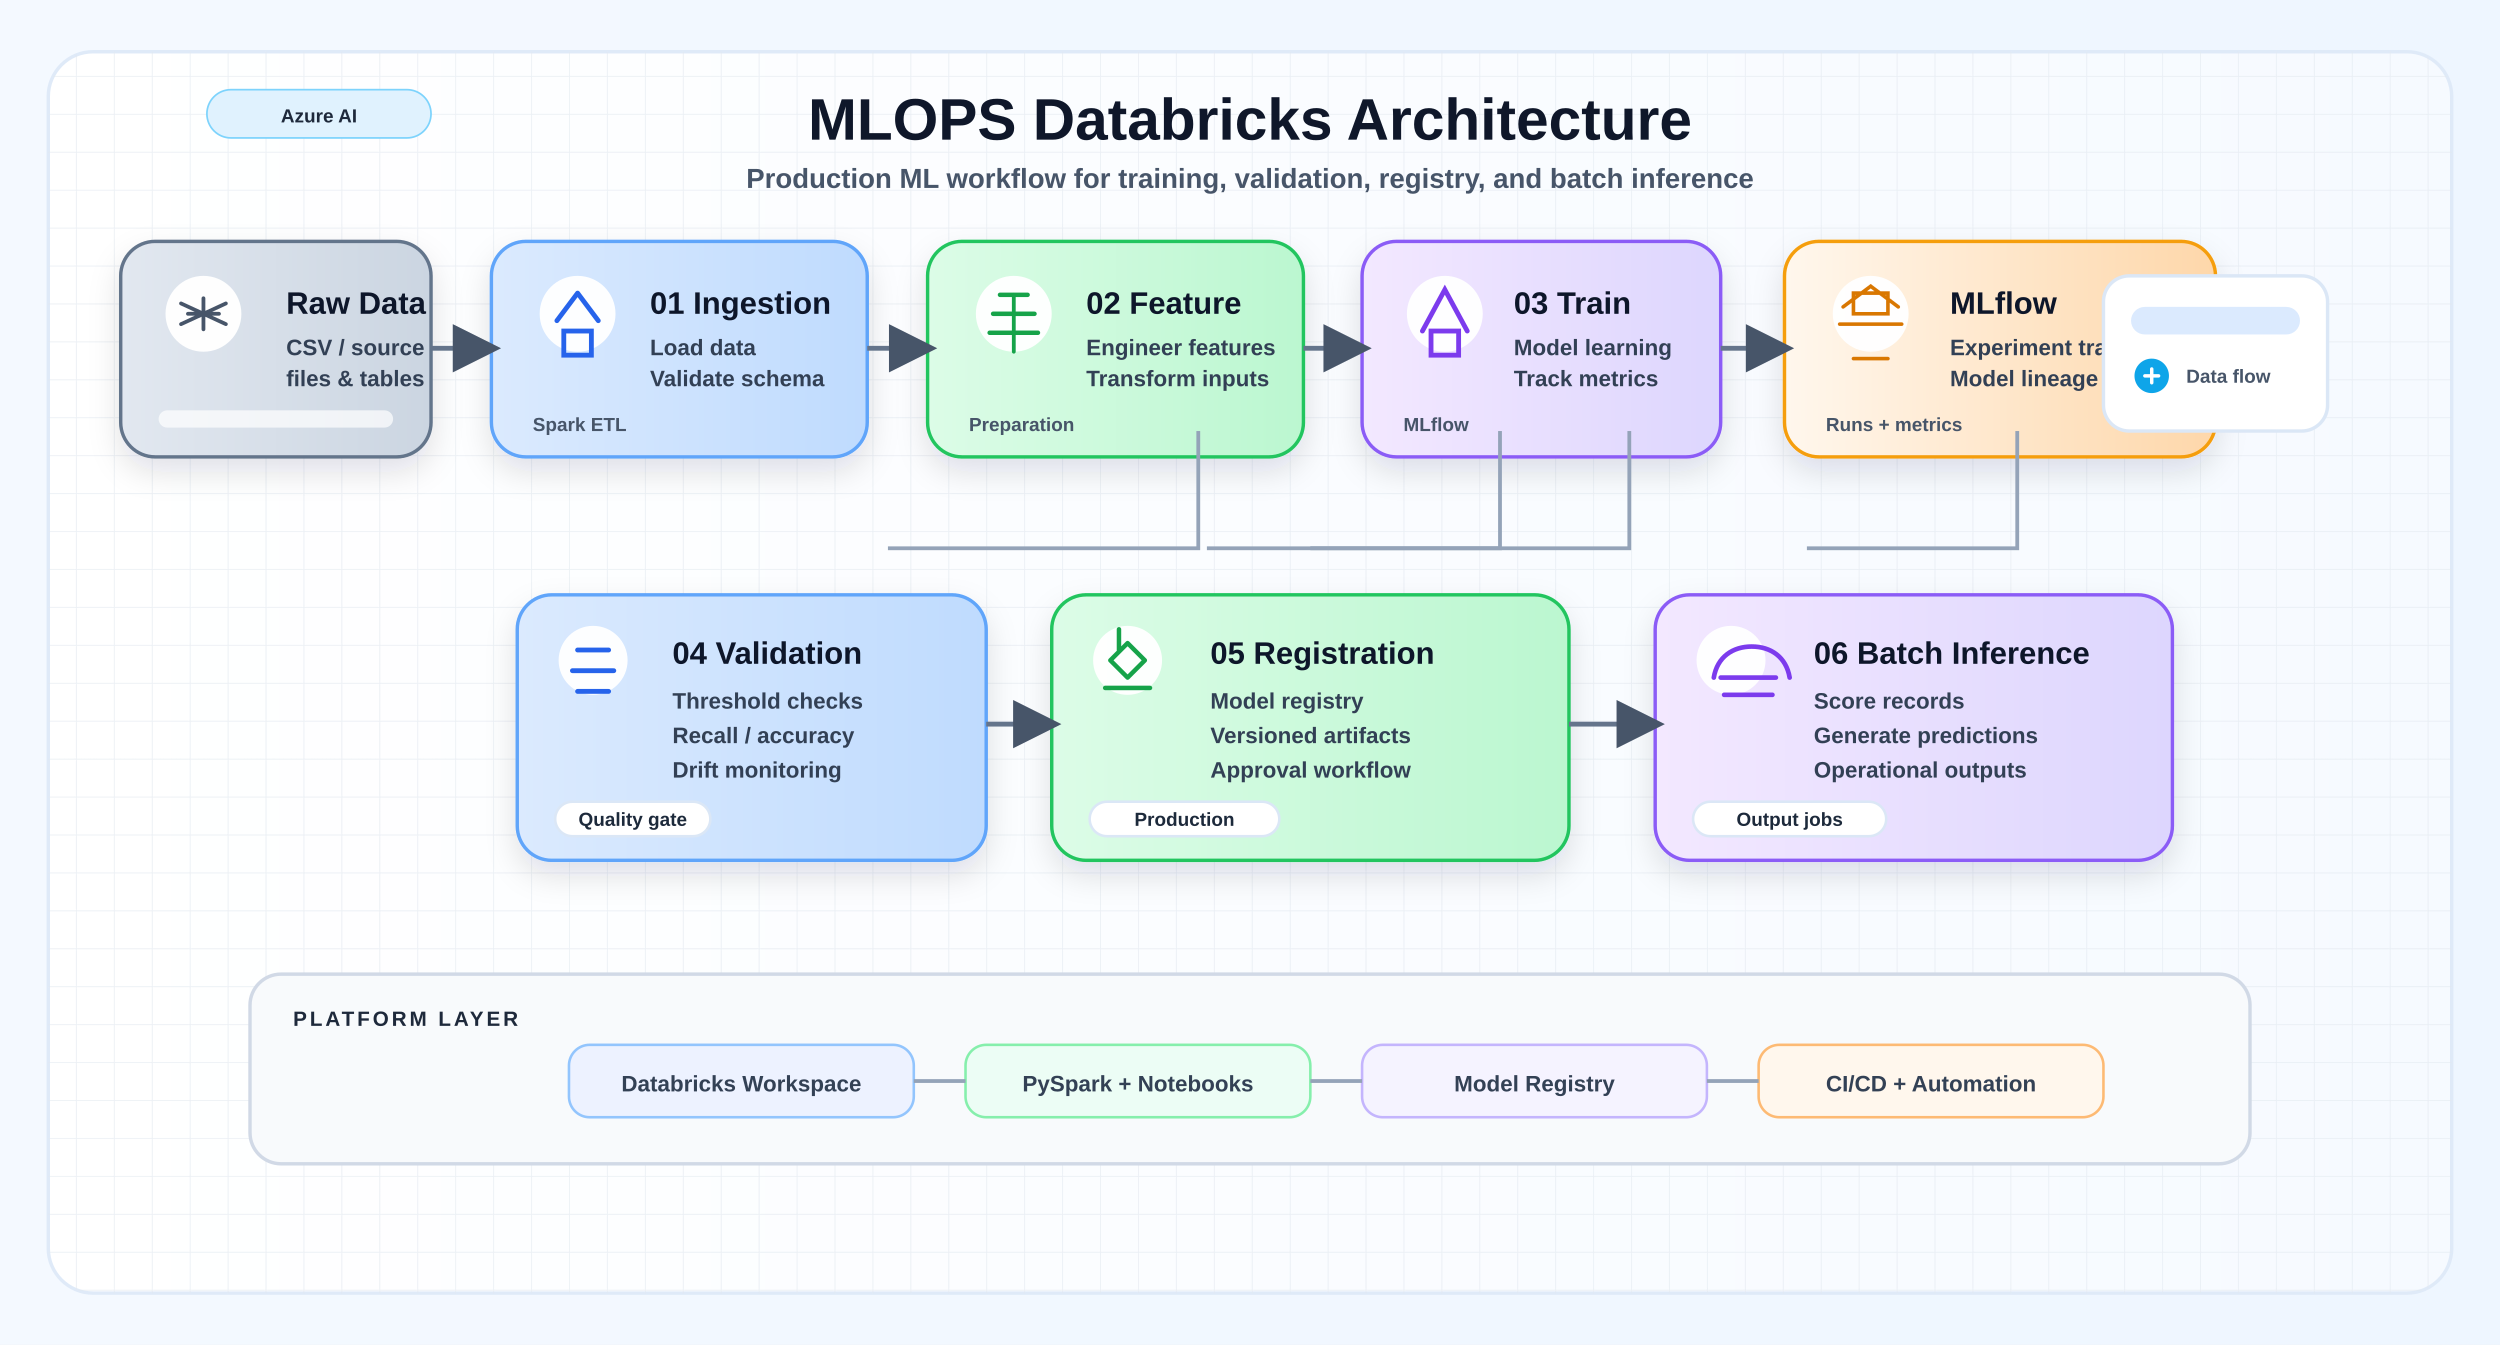
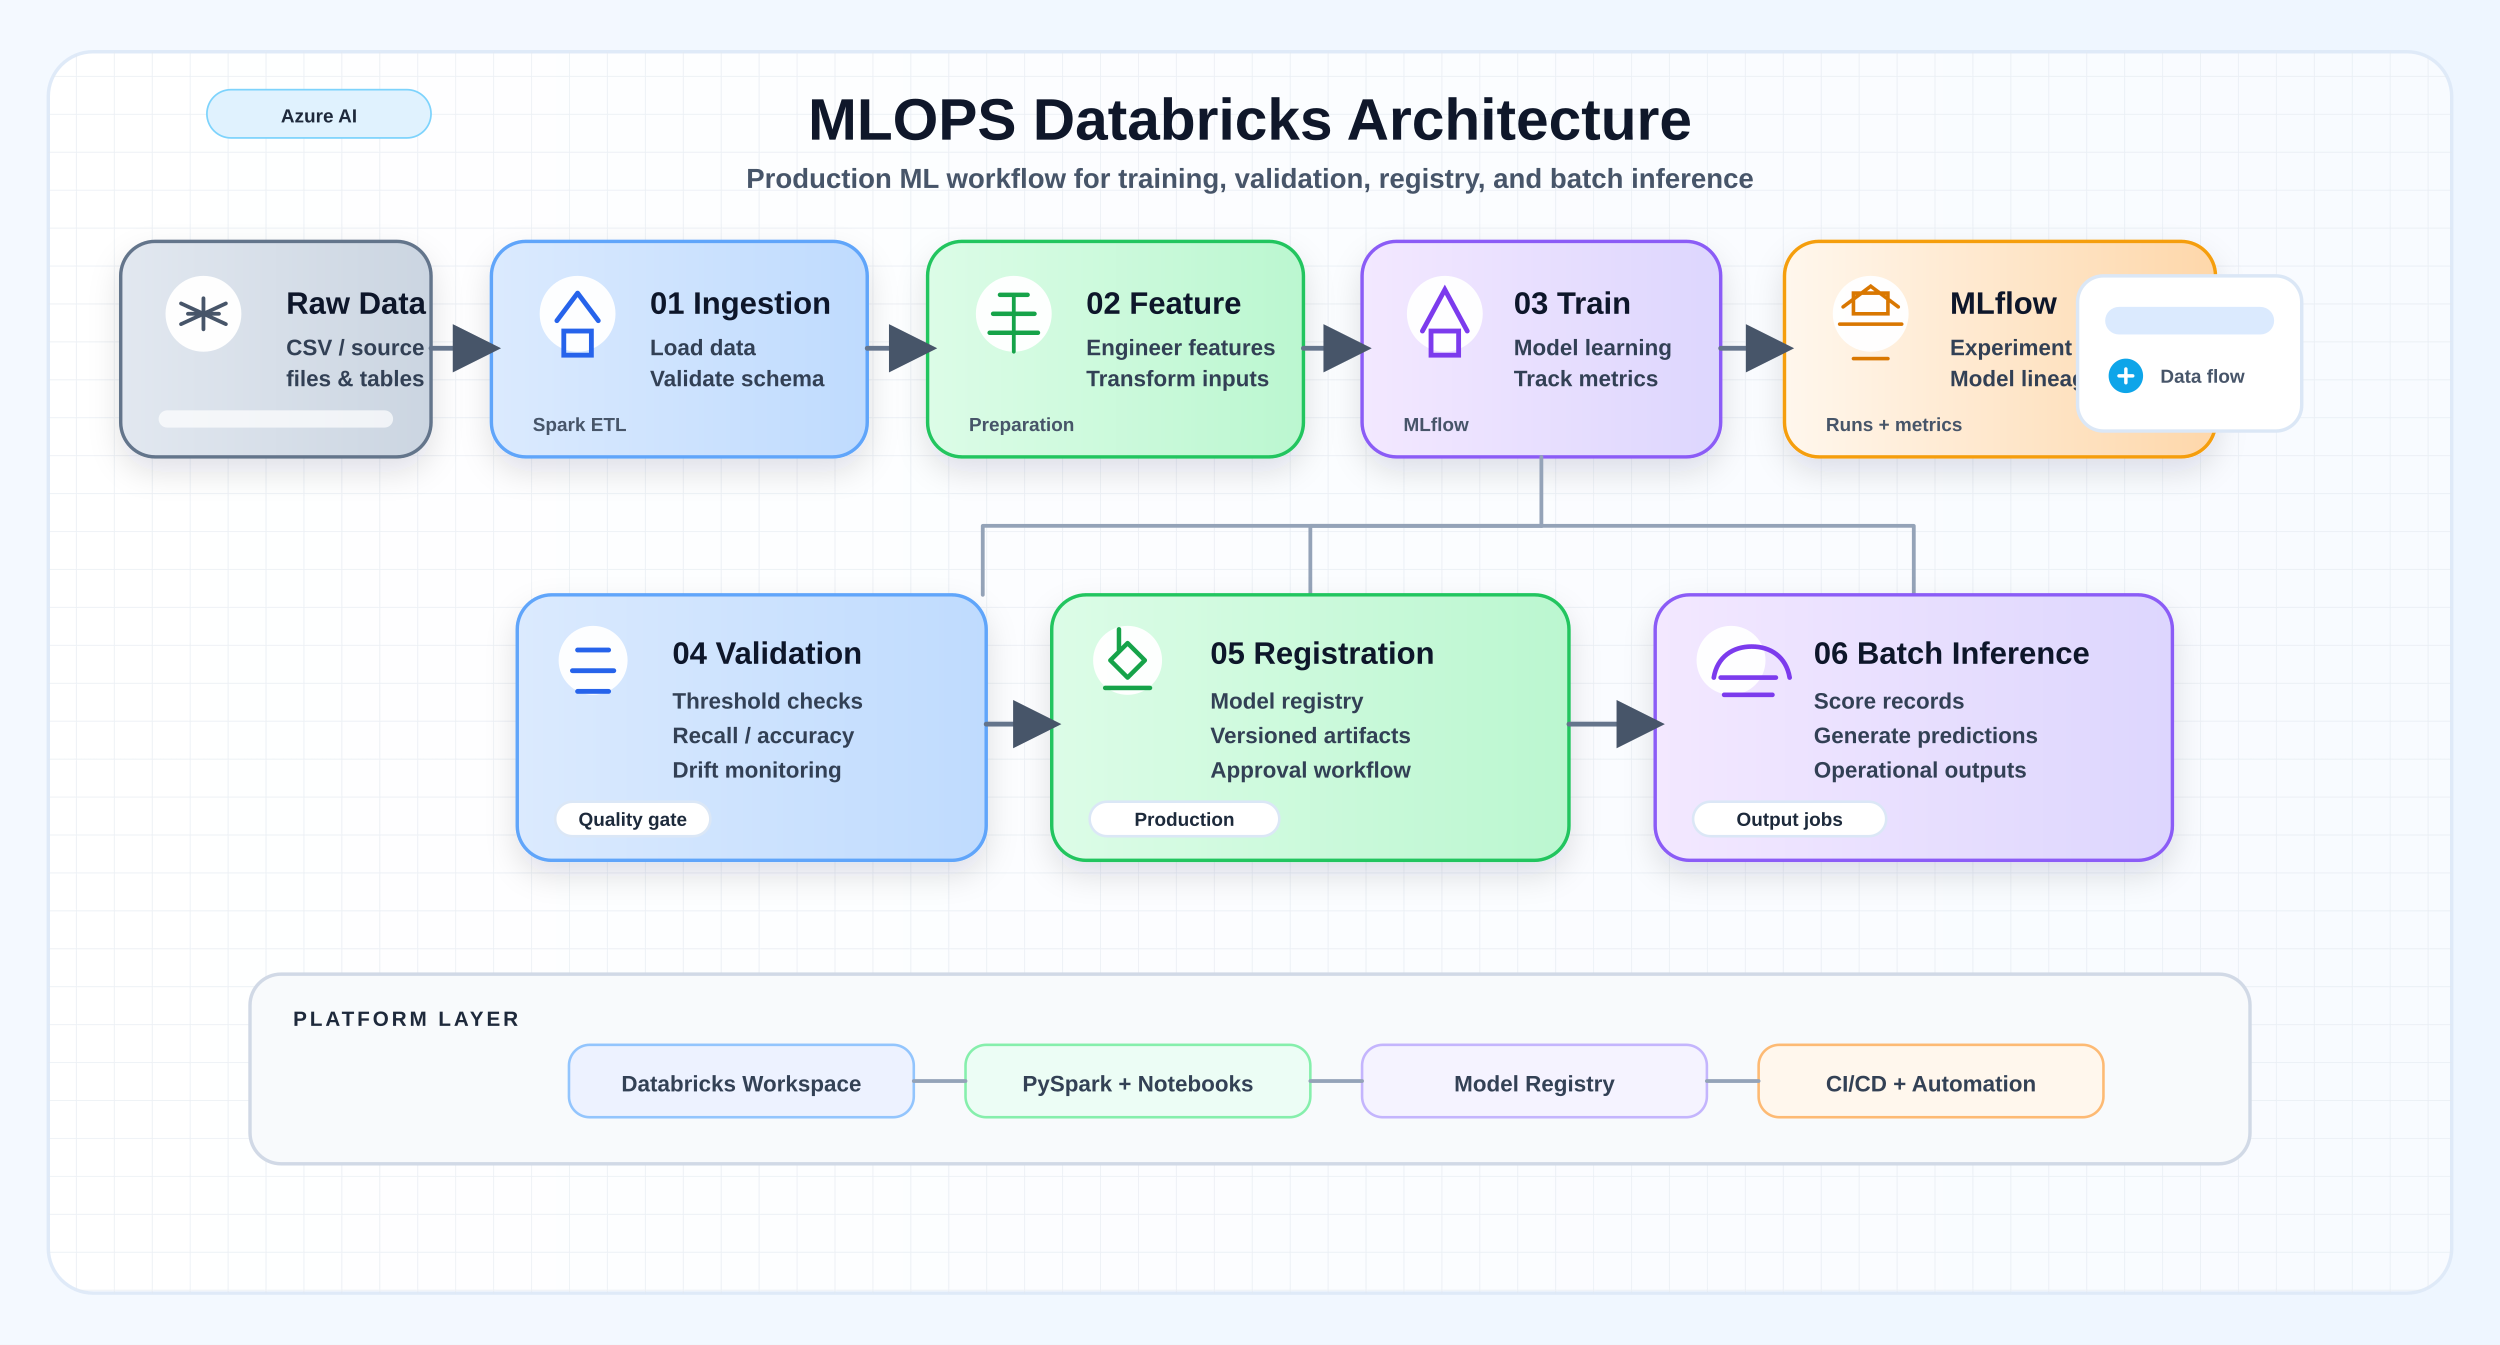
<svg xmlns="http://www.w3.org/2000/svg" width="1450" height="780" viewBox="0 0 1450 780" role="img" aria-labelledby="title desc">
  <defs>
    <linearGradient id="bg" x1="0" x2="1">
      <stop offset="0%" stop-color="#f4f9ff" />
      <stop offset="100%" stop-color="#eef6ff" />
    </linearGradient>
    <linearGradient id="panel" x1="0" x2="1">
      <stop offset="0%" stop-color="#ffffff" />
-       <stop offset="100%" stop-color="#f6faff" />
+       <stop offset="100%" stop-color="#f8fbff" />
    </linearGradient>
    <linearGradient id="blue" x1="0" x2="1">
      <stop offset="0%" stop-color="#dbeafe" />
      <stop offset="100%" stop-color="#bfdbfe" />
    </linearGradient>
    <linearGradient id="green" x1="0" x2="1">
      <stop offset="0%" stop-color="#dcfce7" />
      <stop offset="100%" stop-color="#bbf7d0" />
    </linearGradient>
    <linearGradient id="purple" x1="0" x2="1">
      <stop offset="0%" stop-color="#f3e8ff" />
      <stop offset="100%" stop-color="#ddd6fe" />
    </linearGradient>
    <linearGradient id="orange" x1="0" x2="1">
      <stop offset="0%" stop-color="#fff7ed" />
      <stop offset="100%" stop-color="#fed7aa" />
    </linearGradient>
    <linearGradient id="slate" x1="0" x2="1">
      <stop offset="0%" stop-color="#e2e8f0" />
      <stop offset="100%" stop-color="#cbd5e1" />
    </linearGradient>
    <pattern id="grid" width="22" height="22" patternUnits="userSpaceOnUse">
      <path d="M 22 0 L 0 0 0 22" fill="none" stroke="#e2e8f0" stroke-width="1" />
    </pattern>
    <filter id="shadow" x="-20%" y="-20%" width="140%" height="150%">
      <feDropShadow dx="0" dy="8" stdDeviation="9" flood-color="#0f172a" flood-opacity="0.12" />
    </filter>
    <marker id="arrow" markerWidth="10" markerHeight="10" refX="8" refY="5" orient="auto">
      <path d="M0 0 L10 5 L0 10 Z" fill="#475569" />
    </marker>
    <style>
      .title { font: 700 34px 'Segoe UI', Arial, sans-serif; fill: #0f172a; }
      .subtitle { font: 600 16px 'Segoe UI', Arial, sans-serif; fill: #475569; }
      .section { font: 700 12px 'Segoe UI', Arial, sans-serif; fill: #1e293b; letter-spacing: 0.14em; }
      .cardTitle { font: 700 18px 'Segoe UI', Arial, sans-serif; fill: #0f172a; }
      .cardText { font: 600 13px 'Segoe UI', Arial, sans-serif; fill: #334155; }
      .tiny { font: 700 11px 'Segoe UI', Arial, sans-serif; fill: #475569; }
      .badge { font: 700 11px 'Segoe UI', Arial, sans-serif; fill: #1e293b; }
-       .pipe { stroke: #64748b; stroke-width: 2.8; fill: none; marker-end: url(#arrow); }
-       .line { stroke: #94a3b8; stroke-width: 2.2; fill: none; }
+       .pipe { stroke: #64748b; stroke-width: 2.8; fill: none; marker-end: url(#arrow); stroke-linecap: round; stroke-linejoin: round; }
+       .line { stroke: #94a3b8; stroke-width: 2.2; fill: none; stroke-linecap: round; stroke-linejoin: round; }
      .chip { fill: #ffffff; stroke: #dbe7f6; stroke-width: 1.5; }
      .card { filter: url(#shadow); }
    </style>
  </defs>
  <rect width="1450" height="780" fill="url(#bg)" />
  <rect x="28" y="30" width="1394" height="720" rx="26" fill="url(#panel)" stroke="#dfeaf8" stroke-width="2" />
  <rect x="28" y="30" width="1394" height="720" rx="26" fill="url(#grid)" opacity="0.65" />
  <g>
    <rect x="120" y="52" width="130" height="28" rx="14" fill="#e0f2fe" stroke="#7dd3fc" />
    <text x="185" y="71" text-anchor="middle" class="badge">Azure AI</text>
  </g>
  <text x="725" y="81" text-anchor="middle" class="title">MLOPS Databricks Architecture</text>
  <text x="725" y="109" text-anchor="middle" class="subtitle">Production ML workflow for training, validation, registry, and batch inference</text>
  <g class="card" transform="translate(70 140)">
    <rect x="0" y="0" width="180" height="125" rx="20" fill="url(#slate)" stroke="#64748b" stroke-width="2" />
    <circle cx="48" cy="42" r="22" fill="#ffffff" opacity="0.96" />
    <path d="M39 42h18M48 33v18M35 36l26 12M61 36L35 48" stroke="#475569" stroke-width="2.2" fill="none" stroke-linecap="round" />
    <text x="96" y="42" class="cardTitle">Raw Data</text>
    <text x="96" y="66" class="cardText">CSV / source</text>
    <text x="96" y="84" class="cardText">files &amp; tables</text>
    <rect x="22" y="98" width="136" height="10" rx="5" fill="#ffffff" fill-opacity="0.7" />
  </g>
  <g class="card" transform="translate(285 140)">
    <rect x="0" y="0" width="218" height="125" rx="20" fill="url(#blue)" stroke="#60a5fa" stroke-width="2" />
    <circle cx="50" cy="42" r="22" fill="#ffffff" opacity="0.96" />
    <path d="M38 46 L50 30 L62 46" stroke="#2563eb" stroke-width="2.8" fill="none" stroke-linecap="round" stroke-linejoin="round" />
    <path d="M42 52h16v14H42z" stroke="#2563eb" stroke-width="2.8" fill="none" />
    <text x="92" y="42" class="cardTitle">01 Ingestion</text>
    <text x="92" y="66" class="cardText">Load data</text>
    <text x="92" y="84" class="cardText">Validate schema</text>
    <text x="24" y="110" class="tiny">Spark ETL</text>
  </g>
  <g class="card" transform="translate(538 140)">
    <rect x="0" y="0" width="218" height="125" rx="20" fill="url(#green)" stroke="#22c55e" stroke-width="2" />
    <circle cx="50" cy="42" r="22" fill="#ffffff" opacity="0.96" />
    <path d="M36 53h28M38 42h24M42 31h16" stroke="#16a34a" stroke-width="2.6" stroke-linecap="round" />
    <path d="M50 31v33" stroke="#16a34a" stroke-width="2.2" stroke-linecap="round" />
    <text x="92" y="42" class="cardTitle">02 Feature</text>
    <text x="92" y="66" class="cardText">Engineer features</text>
    <text x="92" y="84" class="cardText">Transform inputs</text>
    <text x="24" y="110" class="tiny">Preparation</text>
  </g>
  <g class="card" transform="translate(790 140)">
    <rect x="0" y="0" width="208" height="125" rx="20" fill="url(#purple)" stroke="#8b5cf6" stroke-width="2" />
    <circle cx="48" cy="42" r="22" fill="#ffffff" opacity="0.96" />
    <path d="M35 52 L48 28 L61 52" stroke="#7c3aed" stroke-width="2.8" fill="none" stroke-linecap="round" />
    <path d="M40 52h16v14H40z" stroke="#7c3aed" stroke-width="2.8" fill="none" />
    <text x="88" y="42" class="cardTitle">03 Train</text>
    <text x="88" y="66" class="cardText">Model learning</text>
    <text x="88" y="84" class="cardText">Track metrics</text>
    <text x="24" y="110" class="tiny">MLflow</text>
  </g>
  <g class="card" transform="translate(1035 140)">
    <rect x="0" y="0" width="250" height="125" rx="20" fill="url(#orange)" stroke="#f59e0b" stroke-width="2" />
    <circle cx="50" cy="42" r="22" fill="#ffffff" opacity="0.96" />
    <path d="M40 30h20v12H40zm-8 18h36M40 68h20M34 38l16-12 16 12" stroke="#d97706" stroke-width="2.1" fill="none" stroke-linecap="round" />
    <text x="96" y="42" class="cardTitle">MLflow</text>
    <text x="96" y="66" class="cardText">Experiment tracking</text>
    <text x="96" y="84" class="cardText">Model lineage</text>
    <text x="24" y="110" class="tiny">Runs + metrics</text>
  </g>
  <path d="M250 202 H285" class="pipe" />
  <path d="M503 202 H538" class="pipe" />
  <path d="M756 202 H790" class="pipe" />
  <path d="M998 202 H1035" class="pipe" />
+   <path d="M894 265 L894 305 L570 305 L570 345" class="line" />
+   <path d="M894 305 L760 305 L760 345" class="line" />
+   <path d="M894 305 L1110 305 L1110 345" class="line" />
  <g class="card" transform="translate(300 345)">
    <rect x="0" y="0" width="272" height="154" rx="20" fill="url(#blue)" stroke="#60a5fa" stroke-width="2" />
    <circle cx="44" cy="38" r="20" fill="#ffffff" opacity="0.96" />
    <path d="M35 32h18M32 44h24M35 56h18" stroke="#2563eb" stroke-width="2.8" stroke-linecap="round" />
    <text x="90" y="40" class="cardTitle">04 Validation</text>
    <text x="90" y="66" class="cardText">Threshold checks</text>
    <text x="90" y="86" class="cardText">Recall / accuracy</text>
    <text x="90" y="106" class="cardText">Drift monitoring</text>
    <rect x="22" y="120" width="90" height="20" rx="10" class="chip" />
    <text x="67" y="134" text-anchor="middle" class="badge">Quality gate</text>
  </g>
  <g class="card" transform="translate(610 345)">
    <rect x="0" y="0" width="300" height="154" rx="20" fill="url(#green)" stroke="#22c55e" stroke-width="2" />
    <circle cx="44" cy="38" r="20" fill="#ffffff" opacity="0.96" />
    <path d="M34 38l10-10 10 10-10 10zM31 54h26M39 20v12" stroke="#16a34a" stroke-width="2.6" fill="none" stroke-linecap="round" stroke-linejoin="round" />
    <text x="92" y="40" class="cardTitle">05 Registration</text>
    <text x="92" y="66" class="cardText">Model registry</text>
    <text x="92" y="86" class="cardText">Versioned artifacts</text>
    <text x="92" y="106" class="cardText">Approval workflow</text>
    <rect x="22" y="120" width="110" height="20" rx="10" class="chip" />
    <text x="77" y="134" text-anchor="middle" class="badge">Production</text>
  </g>
  <g class="card" transform="translate(960 345)">
    <rect x="0" y="0" width="300" height="154" rx="20" fill="url(#purple)" stroke="#8b5cf6" stroke-width="2" />
    <circle cx="44" cy="38" r="20" fill="#ffffff" opacity="0.96" />
    <path d="M34 48c2-12 11-18 22-18s20 6 22 18" stroke="#7c3aed" stroke-width="2.7" fill="none" stroke-linecap="round" />
    <path d="M38 48h32M40 58h28" stroke="#7c3aed" stroke-width="2.7" stroke-linecap="round" />
    <text x="92" y="40" class="cardTitle">06 Batch Inference</text>
    <text x="92" y="66" class="cardText">Score records</text>
    <text x="92" y="86" class="cardText">Generate predictions</text>
    <text x="92" y="106" class="cardText">Operational outputs</text>
    <rect x="22" y="120" width="112" height="20" rx="10" class="chip" />
    <text x="78" y="134" text-anchor="middle" class="badge">Output jobs</text>
  </g>
  <path d="M572 420 H610" class="pipe" />
  <path d="M910 420 H960" class="pipe" />
  <g>
    <rect x="145" y="565" width="1160" height="110" rx="18" fill="#f8fafc" stroke="#d1d9e6" stroke-width="2" />
    <text x="170" y="595" class="section">PLATFORM LAYER</text>
    <rect x="330" y="606" width="200" height="42" rx="12" fill="#edf2ff" stroke="#93c5fd" stroke-width="1.5" />
    <text x="430" y="633" text-anchor="middle" class="cardText">Databricks Workspace</text>
    <rect x="560" y="606" width="200" height="42" rx="12" fill="#ecfdf5" stroke="#86efac" stroke-width="1.5" />
    <text x="660" y="633" text-anchor="middle" class="cardText">PySpark + Notebooks</text>
    <rect x="790" y="606" width="200" height="42" rx="12" fill="#f5f3ff" stroke="#c4b5fd" stroke-width="1.5" />
    <text x="890" y="633" text-anchor="middle" class="cardText">Model Registry</text>
    <rect x="1020" y="606" width="200" height="42" rx="12" fill="#fff7ed" stroke="#fdba74" stroke-width="1.5" />
    <text x="1120" y="633" text-anchor="middle" class="cardText">CI/CD + Automation</text>
    <path d="M530 627 H560" class="line" />
    <path d="M760 627 H790" class="line" />
    <path d="M990 627 H1020" class="line" />
  </g>
-   <path d="M1170 250 L1170 318 L1048 318" class="line" />
-   <path d="M870 250 L870 318 L760 318" class="line" />
-   <path d="M945 250 L945 318 L700 318" class="line" />
-   <path d="M695 250 L695 318 L515 318" class="line" />
-   <g transform="translate(1220 160)">
+   <g transform="translate(1205 160)">
    <rect x="0" y="0" width="130" height="90" rx="15" fill="#ffffff" stroke="#dbe7f6" stroke-width="2" />
    <rect x="16" y="18" width="98" height="16" rx="8" fill="#dbeafe" />
    <circle cx="28" cy="58" r="10" fill="#0ea5e9" />
    <path d="M24 58h8M28 54v8" stroke="#ffffff" stroke-width="2" stroke-linecap="round" />
    <text x="48" y="62" class="tiny">Data flow</text>
  </g>
</svg>
